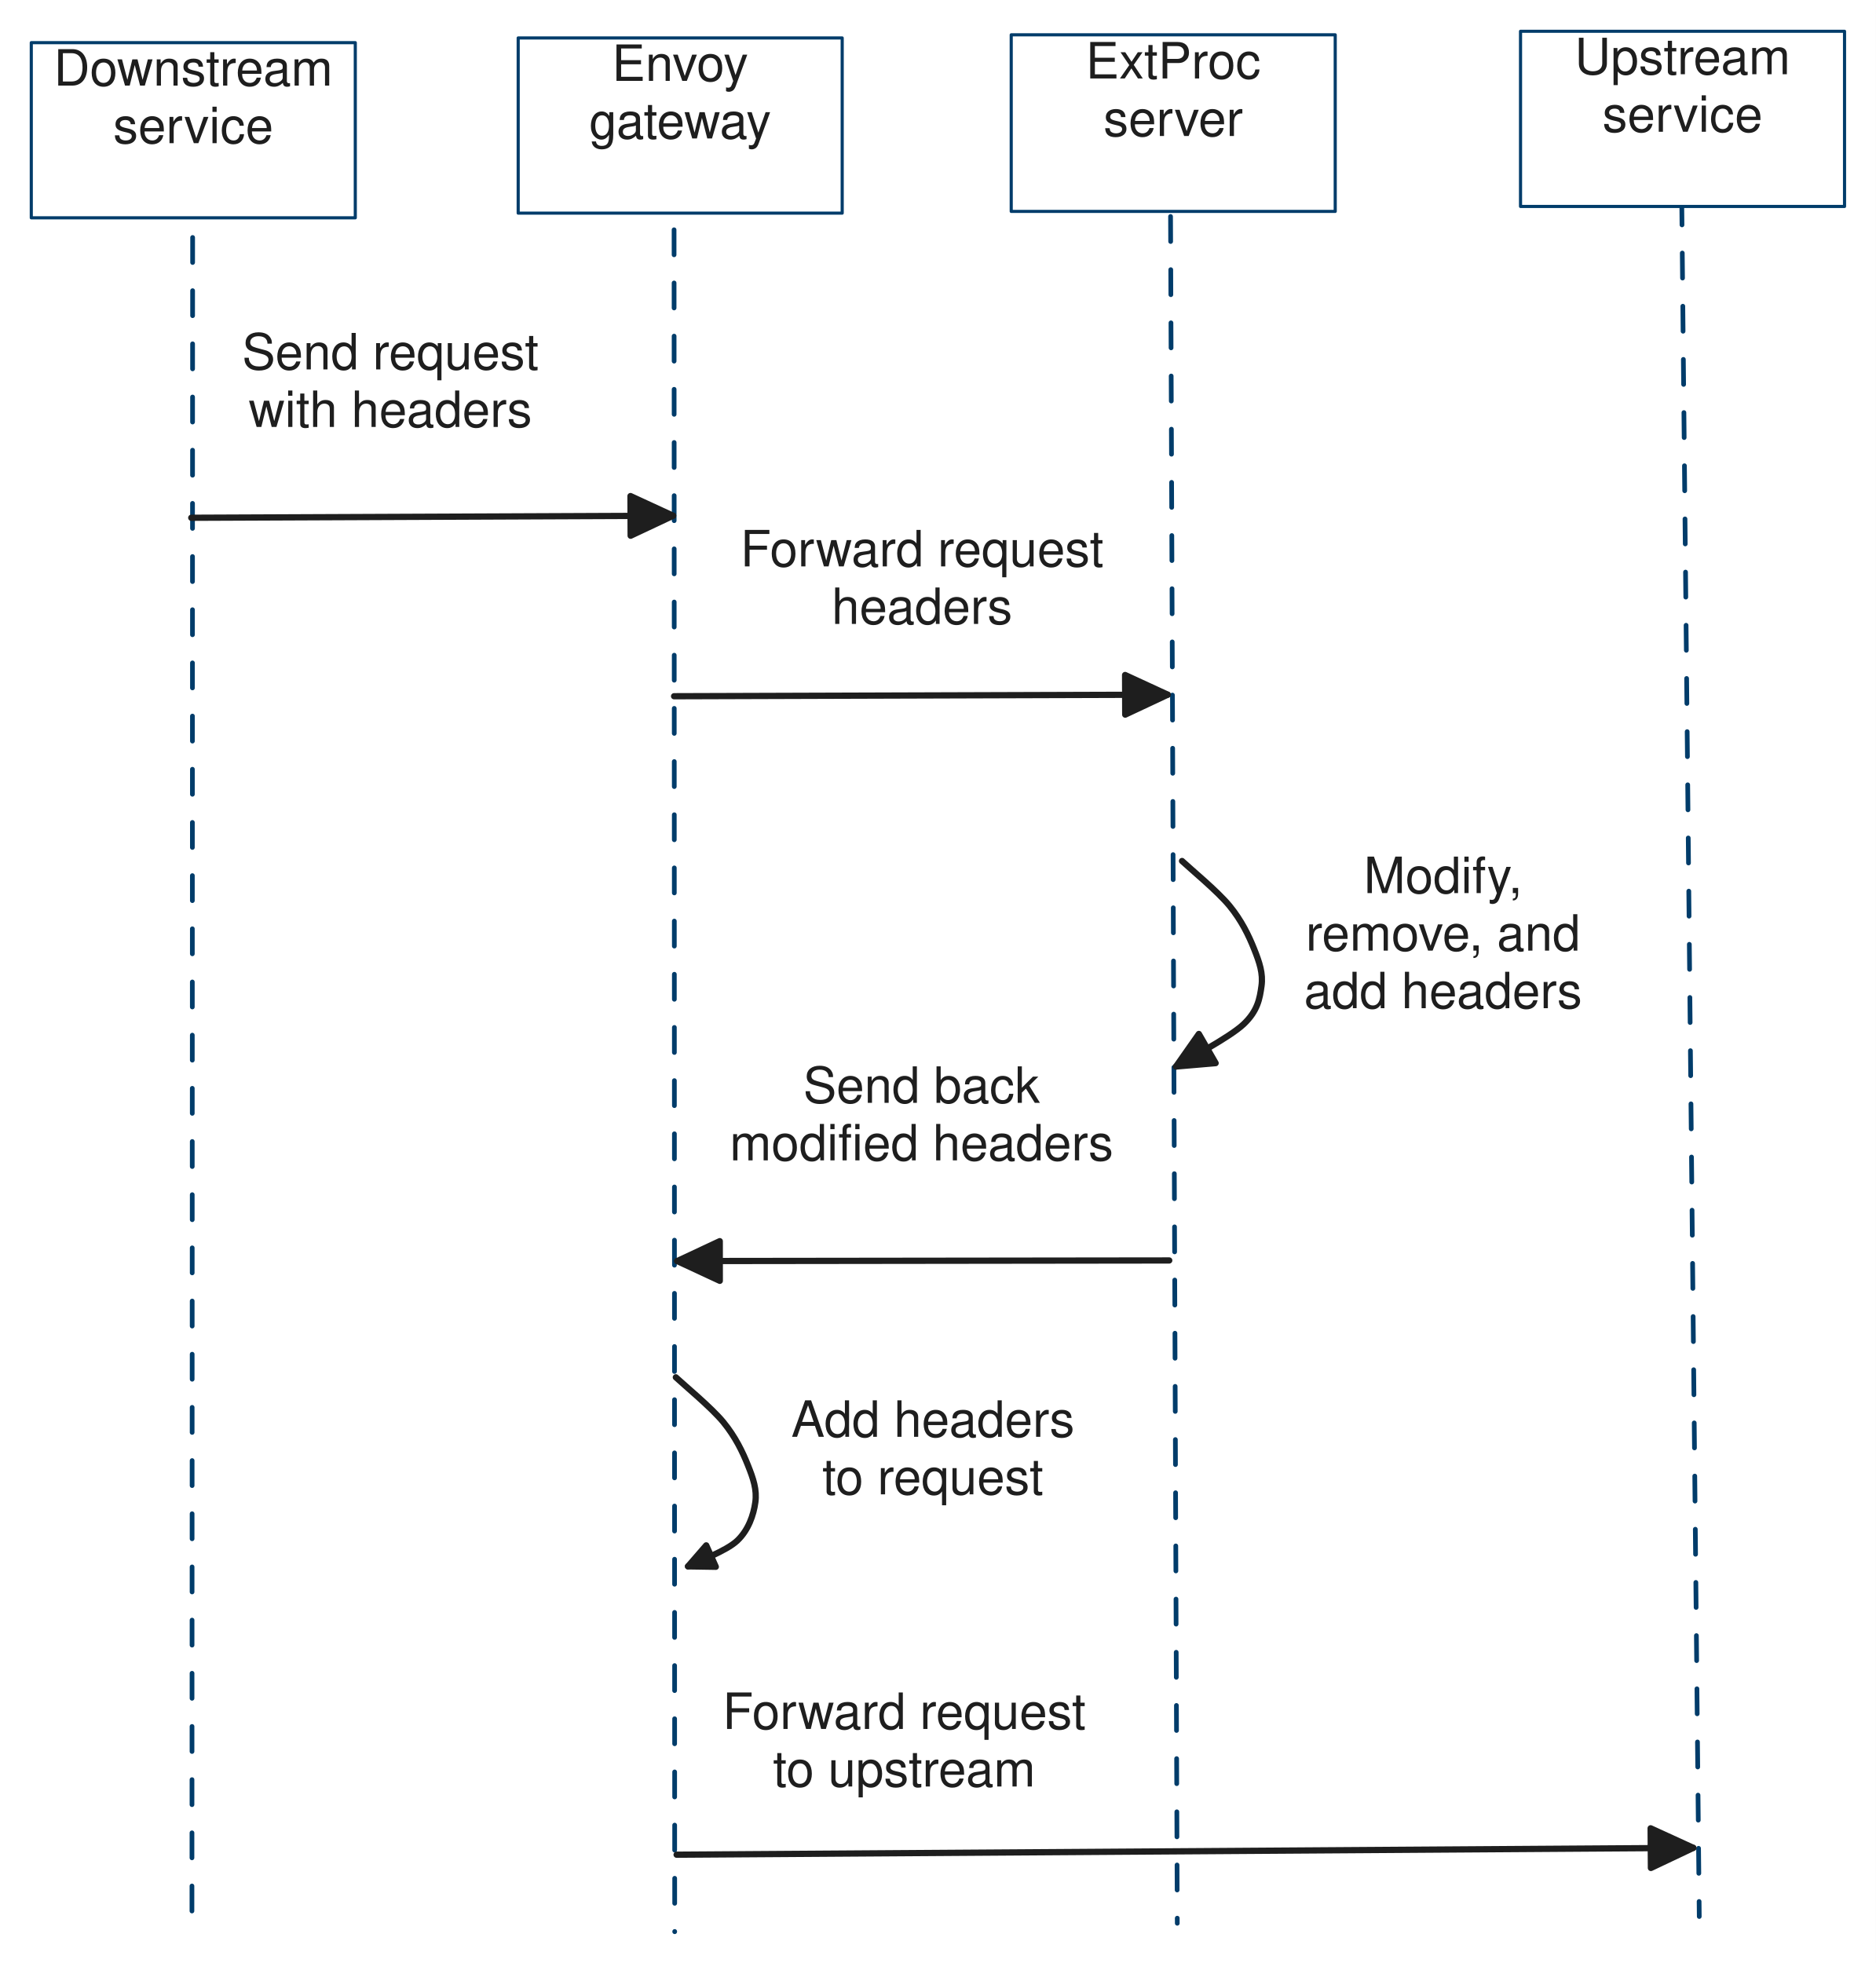
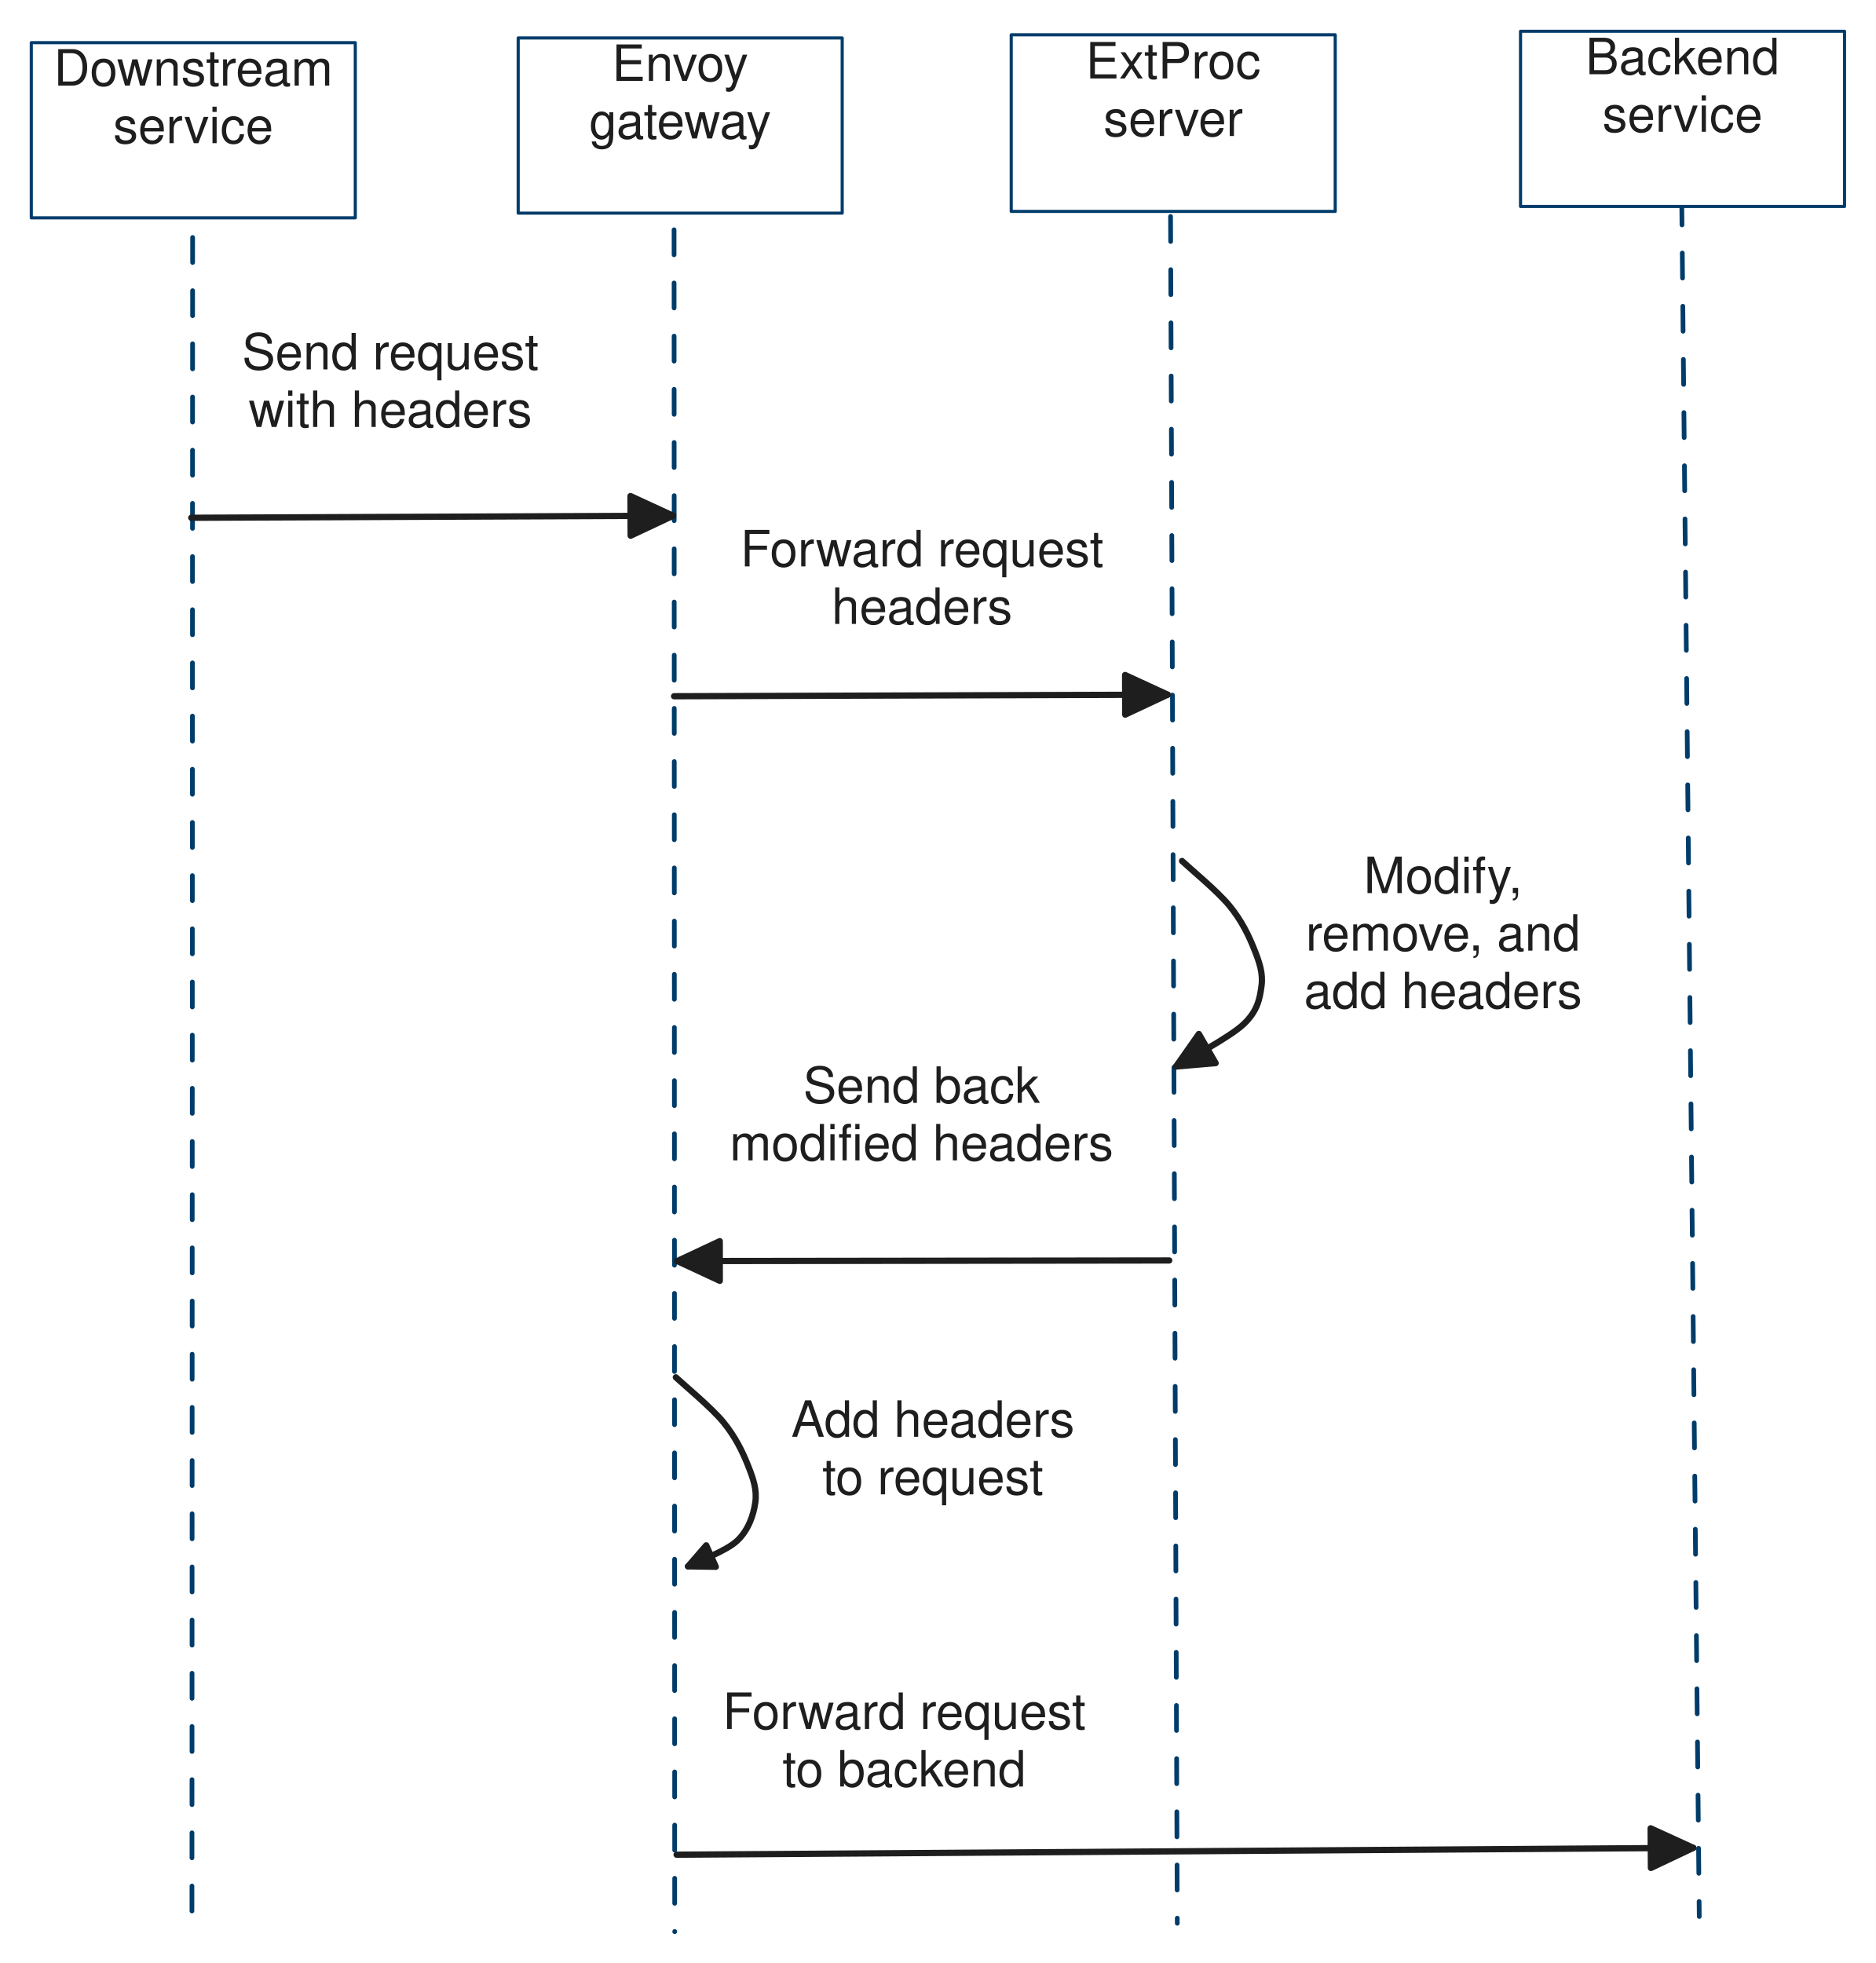
<svg xmlns="http://www.w3.org/2000/svg" version="1.1" viewBox="0 0 599.613 627.534" width="599.613" height="627.534">
  <defs>
    <style class="style-fonts">
      @font-face {
        font-family: "Virgil";
        src: url("https://excalidraw.com/Virgil.woff2");
      }
      @font-face {
        font-family: "Cascadia";
        src: url("https://excalidraw.com/Cascadia.woff2");
      }
      @font-face {
        font-family: "Assistant";
        src: url("https://app.excalidraw.com//dist/excalidraw-assets/Assistant-Regular.woff2");
      }
    </style>
  </defs>
  <rect x="0" y="0" width="599.613" height="627.534" fill="#ffffff" />
  <g stroke-linecap="round">
    <g transform="translate(61.58214 58.91608) rotate(0 -0.1147076 278.576)">
      <path d="M0 0 C-0.07 160.6, -0.13 321.21, -0.23 557.15" stroke="#003c6a" stroke-width="1.5" fill="none" stroke-dasharray="8 9" />
    </g>
  </g>
  <mask />
  <g stroke-linecap="round">
    <g transform="translate(215.463 56.45262) rotate(0 0.10575 280.5408)">
      <path d="M0 0 C0.08 199.65, 0.15 399.3, 0.21 561.08" stroke="#003c6a" stroke-width="1.5" fill="none" stroke-dasharray="8 9" />
    </g>
  </g>
  <mask />
  <g stroke-linecap="round">
    <g transform="translate(374.1718 69.20343) rotate(0 1.073314 272.8126)">
      <path d="M0 0 C0.84 213.49, 1.68 426.99, 2.15 545.63" stroke="#003c6a" stroke-width="1.5" fill="none" stroke-dasharray="8 9" />
    </g>
  </g>
  <mask />
  <g stroke-linecap="round">
    <g transform="translate(538.7158 63.88455) rotate(359.7617 1.658563 274.4018)">
      <path d="M0 0 C0.96 158.44, 1.92 316.89, 3.32 548.8" stroke="#003c6a" stroke-width="1.5" fill="none" stroke-dasharray="8 9" />
    </g>
  </g>
  <mask />
  <g stroke-linecap="round" transform="translate(10 13.63419) rotate(0 51.78479 28)">
    <path d="M0 0 L103.57 0 L103.57 56 L0 56" stroke="none" stroke-width="0" fill="#ffffff" />
    <path d="M0 0 C35.78 0, 71.55 0, 103.57 0 M0 0 C25.35 0, 50.71 0, 103.57 0 M103.57 0 C103.57 13.91, 103.57 27.83, 103.57 56 M103.57 0 C103.57 21.22, 103.57 42.45, 103.57 56 M103.57 56 C70.04 56, 36.51 56, 0 56 M103.57 56 C66.25 56, 28.93 56, 0 56 M0 56 C0 42.25, 0 28.51, 0 0 M0 56 C0 39.62, 0 23.23, 0 0" stroke="#003c6a" stroke-width="1" fill="none" />
  </g>
  <g transform="translate(16.88244 23.23419) rotate(0 44.90234 18.4)">
    <text x="44.902" y="0" font-family="Helvetica, Segoe UI Emoji" font-size="16px" fill="#1e1e1e" text-anchor="middle" style="white-space: pre;" direction="ltr" dominant-baseline="text-before-edge">Downstream</text>
    <text x="44.902" y="18.4" font-family="Helvetica, Segoe UI Emoji" font-size="16px" fill="#1e1e1e" text-anchor="middle" style="white-space: pre;" direction="ltr" dominant-baseline="text-before-edge">service</text>
  </g>
  <g stroke-linecap="round" transform="translate(165.6413 12.13109) rotate(0 51.78479 28)">
    <path d="M0 0 L103.57 0 L103.57 56 L0 56" stroke="none" stroke-width="0" fill="#ffffff" />
    <path d="M0 0 C37.41 0, 74.83 0, 103.57 0 M0 0 C27.63 0, 55.26 0, 103.57 0 M103.57 0 C103.57 12.74, 103.57 25.48, 103.57 56 M103.57 0 C103.57 14.81, 103.57 29.61, 103.57 56 M103.57 56 C78.32 56, 53.07 56, 0 56 M103.57 56 C76.75 56, 49.93 56, 0 56 M0 56 C0 44.13, 0 32.26, 0 0 M0 56 C0 37.19, 0 18.37, 0 0" stroke="#003c6a" stroke-width="1" fill="none" />
  </g>
  <g transform="translate(187.6292 21.73109) rotate(0 29.79688 18.4)">
    <text x="29.797" y="0" font-family="Helvetica, Segoe UI Emoji" font-size="16px" fill="#1e1e1e" text-anchor="middle" style="white-space: pre;" direction="ltr" dominant-baseline="text-before-edge">Envoy </text>
    <text x="29.797" y="18.4" font-family="Helvetica, Segoe UI Emoji" font-size="16px" fill="#1e1e1e" text-anchor="middle" style="white-space: pre;" direction="ltr" dominant-baseline="text-before-edge">gateway</text>
  </g>
  <g stroke-linecap="round" transform="translate(323.2405 11.13028) rotate(0 51.78479 28.22409)">
    <path d="M0 0 L103.57 0 L103.57 56.45 L0 56.45" stroke="none" stroke-width="0" fill="#ffffff" />
    <path d="M0 0 C37.12 0, 74.23 0, 103.57 0 M0 0 C32.32 0, 64.64 0, 103.57 0 M103.57 0 C103.57 22.35, 103.57 44.71, 103.57 56.45 M103.57 0 C103.57 17.29, 103.57 34.59, 103.57 56.45 M103.57 56.45 C71.57 56.45, 39.57 56.45, 0 56.45 M103.57 56.45 C78.52 56.45, 53.48 56.45, 0 56.45 M0 56.45 C0 39.47, 0 22.49, 0 0 M0 56.45 C0 41.17, 0 25.89, 0 0" stroke="#003c6a" stroke-width="1" fill="none" />
  </g>
  <g transform="translate(344.7948 20.95437) rotate(0 30.23047 18.4)">
    <text x="30.23" y="0" font-family="Helvetica, Segoe UI Emoji" font-size="16px" fill="#1e1e1e" text-anchor="middle" style="white-space: pre;" direction="ltr" dominant-baseline="text-before-edge">ExtProc </text>
    <text x="30.23" y="18.4" font-family="Helvetica, Segoe UI Emoji" font-size="16px" fill="#1e1e1e" text-anchor="middle" style="white-space: pre;" direction="ltr" dominant-baseline="text-before-edge">server</text>
  </g>
  <g stroke-linecap="round" transform="translate(486.0432 10) rotate(0 51.78479 28)">
    <path d="M0 0 L103.57 0 L103.57 56 L0 56" stroke="none" stroke-width="0" fill="#ffffff" />
    <path d="M0 0 C36.45 0, 72.89 0, 103.57 0 M0 0 C24.42 0, 48.83 0, 103.57 0 M103.57 0 C103.57 19.02, 103.57 38.03, 103.57 56 M103.57 0 C103.57 21.34, 103.57 42.69, 103.57 56 M103.57 56 C69.94 56, 36.31 56, 0 56 M103.57 56 C74.39 56, 45.22 56, 0 56 M0 56 C0 37.94, 0 19.88, 0 0 M0 56 C0 36.98, 0 17.95, 0 0" stroke="#003c6a" stroke-width="1" fill="none" />
  </g>
  <g transform="translate(500.9295 19.6) rotate(0 36.89844 18.4)">
-     <text x="36.898" y="0" font-family="Helvetica, Segoe UI Emoji" font-size="16px" fill="#1e1e1e" text-anchor="middle" style="white-space: pre;" direction="ltr" dominant-baseline="text-before-edge">Upstream </text>
+     <text x="36.898" y="0" font-family="Helvetica, Segoe UI Emoji" font-size="16px" fill="#1e1e1e" text-anchor="middle" style="white-space: pre;" direction="ltr" dominant-baseline="text-before-edge">Backend </text>
    <text x="36.898" y="18.4" font-family="Helvetica, Segoe UI Emoji" font-size="16px" fill="#1e1e1e" text-anchor="middle" style="white-space: pre;" direction="ltr" dominant-baseline="text-before-edge">service</text>
  </g>
  <g stroke-linecap="round">
    <g transform="translate(61.14026 165.52) rotate(0 77.01044 -0.3272747)">
      <path d="M0 0 C49.66 -0.21, 99.31 -0.42, 154.02 -0.65 M0 0 C44.62 -0.19, 89.24 -0.38, 154.02 -0.65" stroke="#1e1e1e" stroke-width="2" fill="none" />
    </g>
    <g transform="translate(61.14026 165.52) rotate(0 77.01044 -0.3272747)">
      <path d="M154.02 -0.65 L140.45 5.74 L140.4 -6.94 L154.02 -0.65" stroke="none" stroke-width="0" fill="#1e1e1e" fill-rule="evenodd" />
      <path d="M154.02 -0.65 C149.65 1.41, 145.27 3.47, 140.45 5.74 M154.02 -0.65 C150.09 1.2, 146.16 3.05, 140.45 5.74 M140.45 5.74 C140.44 3.06, 140.43 0.37, 140.4 -6.94 M140.45 5.74 C140.44 2.87, 140.43 0, 140.4 -6.94 M140.4 -6.94 C144.11 -5.22, 147.82 -3.51, 154.02 -0.65 M140.4 -6.94 C143.73 -5.4, 147.07 -3.86, 154.02 -0.65 M154.02 -0.65 C154.02 -0.65, 154.02 -0.65, 154.02 -0.65 M154.02 -0.65 C154.02 -0.65, 154.02 -0.65, 154.02 -0.65" stroke="#1e1e1e" stroke-width="2" fill="none" />
    </g>
  </g>
  <mask />
  <g transform="translate(74.9825 113.9599) rotate(0 49.8125 18.4)">
    <text x="49.812" y="0" font-family="Helvetica, Segoe UI Emoji" font-size="16px" fill="#1e1e1e" text-anchor="middle" style="white-space: pre;" direction="ltr" dominant-baseline="text-before-edge">Send request </text>
    <text x="49.812" y="18.4" font-family="Helvetica, Segoe UI Emoji" font-size="16px" fill="#1e1e1e" text-anchor="middle" style="white-space: pre;" direction="ltr" dominant-baseline="text-before-edge">with headers</text>
  </g>
  <g stroke-linecap="round">
    <g transform="translate(215.4747 222.5728) rotate(0 78.89344 -0.248838)">
      <path d="M0 0 C56.57 -0.18, 113.14 -0.36, 157.79 -0.5 M0 0 C42.87 -0.14, 85.74 -0.27, 157.79 -0.5" stroke="#1e1e1e" stroke-width="2" fill="none" />
    </g>
    <g transform="translate(215.4747 222.5728) rotate(0 78.89344 -0.248838)">
      <path d="M157.79 -0.5 L144.21 5.88 L144.17 -6.79 L157.79 -0.5" stroke="none" stroke-width="0" fill="#1e1e1e" fill-rule="evenodd" />
      <path d="M157.79 -0.5 C152.92 1.79, 148.05 4.08, 144.21 5.88 M157.79 -0.5 C154.1 1.24, 150.41 2.97, 144.21 5.88 M144.21 5.88 C144.2 3.29, 144.2 0.69, 144.17 -6.79 M144.21 5.88 C144.2 1.68, 144.19 -2.53, 144.17 -6.79 M144.17 -6.79 C148.79 -4.66, 153.4 -2.53, 157.79 -0.5 M144.17 -6.79 C149.48 -4.34, 154.79 -1.88, 157.79 -0.5 M157.79 -0.5 C157.79 -0.5, 157.79 -0.5, 157.79 -0.5 M157.79 -0.5 C157.79 -0.5, 157.79 -0.5, 157.79 -0.5" stroke="#1e1e1e" stroke-width="2" fill="none" />
    </g>
  </g>
  <mask />
  <g transform="translate(234.2645 176.9332) rotate(0 60.46875 18.4)">
    <text x="60.469" y="0" font-family="Helvetica, Segoe UI Emoji" font-size="16px" fill="#1e1e1e" text-anchor="middle" style="white-space: pre;" direction="ltr" dominant-baseline="text-before-edge">Forward request </text>
    <text x="60.469" y="18.4" font-family="Helvetica, Segoe UI Emoji" font-size="16px" fill="#1e1e1e" text-anchor="middle" style="white-space: pre;" direction="ltr" dominant-baseline="text-before-edge">headers</text>
  </g>
  <g transform="translate(416.7997 281.3741) rotate(0 44.48047 27.6)">
    <text x="44.48" y="0" font-family="Helvetica, Segoe UI Emoji" font-size="16px" fill="#1e1e1e" text-anchor="middle" style="white-space: pre;" direction="ltr" dominant-baseline="text-before-edge">Modify, </text>
    <text x="44.48" y="18.4" font-family="Helvetica, Segoe UI Emoji" font-size="16px" fill="#1e1e1e" text-anchor="middle" style="white-space: pre;" direction="ltr" dominant-baseline="text-before-edge">remove, and</text>
    <text x="44.48" y="36.8" font-family="Helvetica, Segoe UI Emoji" font-size="16px" fill="#1e1e1e" text-anchor="middle" style="white-space: pre;" direction="ltr" dominant-baseline="text-before-edge">add headers</text>
  </g>
  <g stroke-linecap="round">
    <g transform="translate(373.7545 402.9453) rotate(0 -78.63484 0.09420177)">
      <path d="M0 0 C-26.21 0.03, -131.06 0.16, -157.27 0.19 M0 0 C-26.21 0.03, -131.06 0.16, -157.27 0.19" stroke="#1e1e1e" stroke-width="2" fill="none" />
    </g>
    <g transform="translate(373.7545 402.9453) rotate(0 -78.63484 0.09420177)">
      <path d="M-157.27 0.19 L-143.68 -6.17 L-143.67 6.51 L-157.27 0.19" stroke="none" stroke-width="0" fill="#1e1e1e" fill-rule="evenodd" />
      <path d="M-157.27 0.19 C-152.89 -1.86, -148.52 -3.9, -143.68 -6.17 M-157.27 0.19 C-154.5 -1.11, -151.74 -2.4, -143.68 -6.17 M-143.68 -6.17 C-143.68 -2.7, -143.67 0.77, -143.67 6.51 M-143.68 -6.17 C-143.68 -3.13, -143.68 -0.1, -143.67 6.51 M-143.67 6.51 C-146.55 5.17, -149.44 3.83, -157.27 0.19 M-143.67 6.51 C-147.71 4.63, -151.75 2.75, -157.27 0.19 M-157.27 0.19 C-157.27 0.19, -157.27 0.19, -157.27 0.19 M-157.27 0.19 C-157.27 0.19, -157.27 0.19, -157.27 0.19" stroke="#1e1e1e" stroke-width="2" fill="none" />
    </g>
  </g>
  <mask />
  <g transform="translate(233.2012 348.4282) rotate(0 61.37109 18.4)">
    <text x="61.371" y="0" font-family="Helvetica, Segoe UI Emoji" font-size="16px" fill="#1e1e1e" text-anchor="middle" style="white-space: pre;" direction="ltr" dominant-baseline="text-before-edge">Send back </text>
    <text x="61.371" y="18.4" font-family="Helvetica, Segoe UI Emoji" font-size="16px" fill="#1e1e1e" text-anchor="middle" style="white-space: pre;" direction="ltr" dominant-baseline="text-before-edge">modified headers</text>
  </g>
  <g stroke-linecap="round">
    <g transform="translate(216.0404 440.3001) rotate(0 12.70081 30.21319)">
      <path d="M0 0 C2.53 2.39, 11.34 9.65, 15.18 14.33 C19.02 19.02, 21.33 23.83, 23.03 28.1 C24.74 32.37, 25.97 35.96, 25.4 39.98 C24.84 44, 23.22 48.81, 19.64 52.21 C16.05 55.62, 6.51 59.06, 3.89 60.43 M0 0 C2.53 2.39, 11.34 9.65, 15.18 14.33 C19.02 19.02, 21.33 23.83, 23.03 28.1 C24.74 32.37, 25.97 35.96, 25.4 39.98 C24.84 44, 23.22 48.81, 19.64 52.21 C16.05 55.62, 6.51 59.06, 3.89 60.43" stroke="#1e1e1e" stroke-width="2" fill="none" />
    </g>
    <g transform="translate(216.0404 440.3001) rotate(0 12.70081 30.21319)">
      <path d="M3.89 60.43 L9.71 53.72 L12.77 60.57 L3.89 60.43" stroke="none" stroke-width="0" fill="#1e1e1e" fill-rule="evenodd" />
      <path d="M3.89 60.43 C5.44 58.64, 6.99 56.85, 9.71 53.72 M3.89 60.43 C5.58 58.48, 7.27 56.53, 9.71 53.72 M9.71 53.72 C10.48 55.44, 11.25 57.17, 12.77 60.57 M9.71 53.72 C10.72 55.98, 11.73 58.24, 12.77 60.57 M12.77 60.57 C10.73 60.54, 8.69 60.5, 3.89 60.43 M12.77 60.57 C9.52 60.52, 6.28 60.47, 3.89 60.43 M3.89 60.43 C3.89 60.43, 3.89 60.43, 3.89 60.43 M3.89 60.43 C3.89 60.43, 3.89 60.43, 3.89 60.43" stroke="#1e1e1e" stroke-width="2" fill="none" />
    </g>
  </g>
  <mask />
  <g transform="translate(252.8409 455.1924) rotate(0 45.36719 18.4)">
    <text x="45.367" y="0" font-family="Helvetica, Segoe UI Emoji" font-size="16px" fill="#1e1e1e" text-anchor="middle" style="white-space: pre;" direction="ltr" dominant-baseline="text-before-edge">Add headers</text>
    <text x="45.367" y="18.4" font-family="Helvetica, Segoe UI Emoji" font-size="16px" fill="#1e1e1e" text-anchor="middle" style="white-space: pre;" direction="ltr" dominant-baseline="text-before-edge">to request</text>
  </g>
  <g stroke-linecap="round">
    <g transform="translate(216.2827 592.9131) rotate(0 162.496 -1.097241)">
      <path d="M0 0 C54.17 -0.37, 270.83 -1.83, 324.99 -2.19 M0 0 C54.17 -0.37, 270.83 -1.83, 324.99 -2.19" stroke="#1e1e1e" stroke-width="2" fill="none" />
    </g>
    <g transform="translate(216.2827 592.9131) rotate(0 162.496 -1.097241)">
      <path d="M324.99 -2.19 L311.44 4.24 L311.35 -8.44 L324.99 -2.19" stroke="none" stroke-width="0" fill="#1e1e1e" fill-rule="evenodd" />
      <path d="M324.99 -2.19 C321.54 -0.56, 318.08 1.08, 311.44 4.24 M324.99 -2.19 C320.42 -0.02, 315.84 2.15, 311.44 4.24 M311.44 4.24 C311.41 -0.6, 311.38 -5.43, 311.35 -8.44 M311.44 4.24 C311.41 -0.14, 311.38 -4.51, 311.35 -8.44 M311.35 -8.44 C314.71 -6.91, 318.06 -5.37, 324.99 -2.19 M311.35 -8.44 C314.84 -6.85, 318.32 -5.25, 324.99 -2.19 M324.99 -2.19 C324.99 -2.19, 324.99 -2.19, 324.99 -2.19 M324.99 -2.19 C324.99 -2.19, 324.99 -2.19, 324.99 -2.19" stroke="#1e1e1e" stroke-width="2" fill="none" />
    </g>
  </g>
  <mask />
  <g transform="translate(228.5711 548.5827) rotate(0 60.46875 18.4)">
    <text x="60.469" y="0" font-family="Helvetica, Segoe UI Emoji" font-size="16px" fill="#1e1e1e" text-anchor="middle" style="white-space: pre;" direction="ltr" dominant-baseline="text-before-edge">Forward request </text>
-     <text x="60.469" y="18.4" font-family="Helvetica, Segoe UI Emoji" font-size="16px" fill="#1e1e1e" text-anchor="middle" style="white-space: pre;" direction="ltr" dominant-baseline="text-before-edge">to upstream</text>
+     <text x="60.469" y="18.4" font-family="Helvetica, Segoe UI Emoji" font-size="16px" fill="#1e1e1e" text-anchor="middle" style="white-space: pre;" direction="ltr" dominant-baseline="text-before-edge">to backend</text>
  </g>
  <g stroke-linecap="round">
    <g transform="translate(377.8408 275.2439) rotate(0 11.73496 32.84918)">
      <path d="M0 0 C2.53 2.39, 11.34 9.65, 15.18 14.33 C19.02 19.02, 21.33 23.83, 23.03 28.1 C24.74 32.37, 25.97 35.96, 25.4 39.98 C24.84 44, 24.19 47.93, 19.64 52.21 C15.08 56.5, 1.66 63.45, -1.93 65.7 M0 0 C2.53 2.39, 11.34 9.65, 15.18 14.33 C19.02 19.02, 21.33 23.83, 23.03 28.1 C24.74 32.37, 25.97 35.96, 25.4 39.98 C24.84 44, 24.19 47.93, 19.64 52.21 C15.08 56.5, 1.66 63.45, -1.93 65.7" stroke="#1e1e1e" stroke-width="2" fill="none" />
    </g>
    <g transform="translate(377.8408 275.2439) rotate(0 11.73496 32.84918)">
      <path d="M-1.93 65.7 L5.38 55.29 L10.74 64.62 L-1.93 65.7" stroke="none" stroke-width="0" fill="#1e1e1e" fill-rule="evenodd" />
      <path d="M-1.93 65.7 C-0.29 63.37, 1.34 61.04, 5.38 55.29 M-1.93 65.7 C0.24 62.61, 2.41 59.52, 5.38 55.29 M5.38 55.29 C6.89 57.91, 8.39 60.52, 10.74 64.62 M5.38 55.29 C7.11 58.29, 8.83 61.29, 10.74 64.62 M10.74 64.62 C6.68 64.96, 2.62 65.31, -1.93 65.7 M10.74 64.62 C5.85 65.03, 0.97 65.45, -1.93 65.7 M-1.93 65.7 C-1.93 65.7, -1.93 65.7, -1.93 65.7 M-1.93 65.7 C-1.93 65.7, -1.93 65.7, -1.93 65.7" stroke="#1e1e1e" stroke-width="2" fill="none" />
    </g>
  </g>
  <mask />
</svg>
